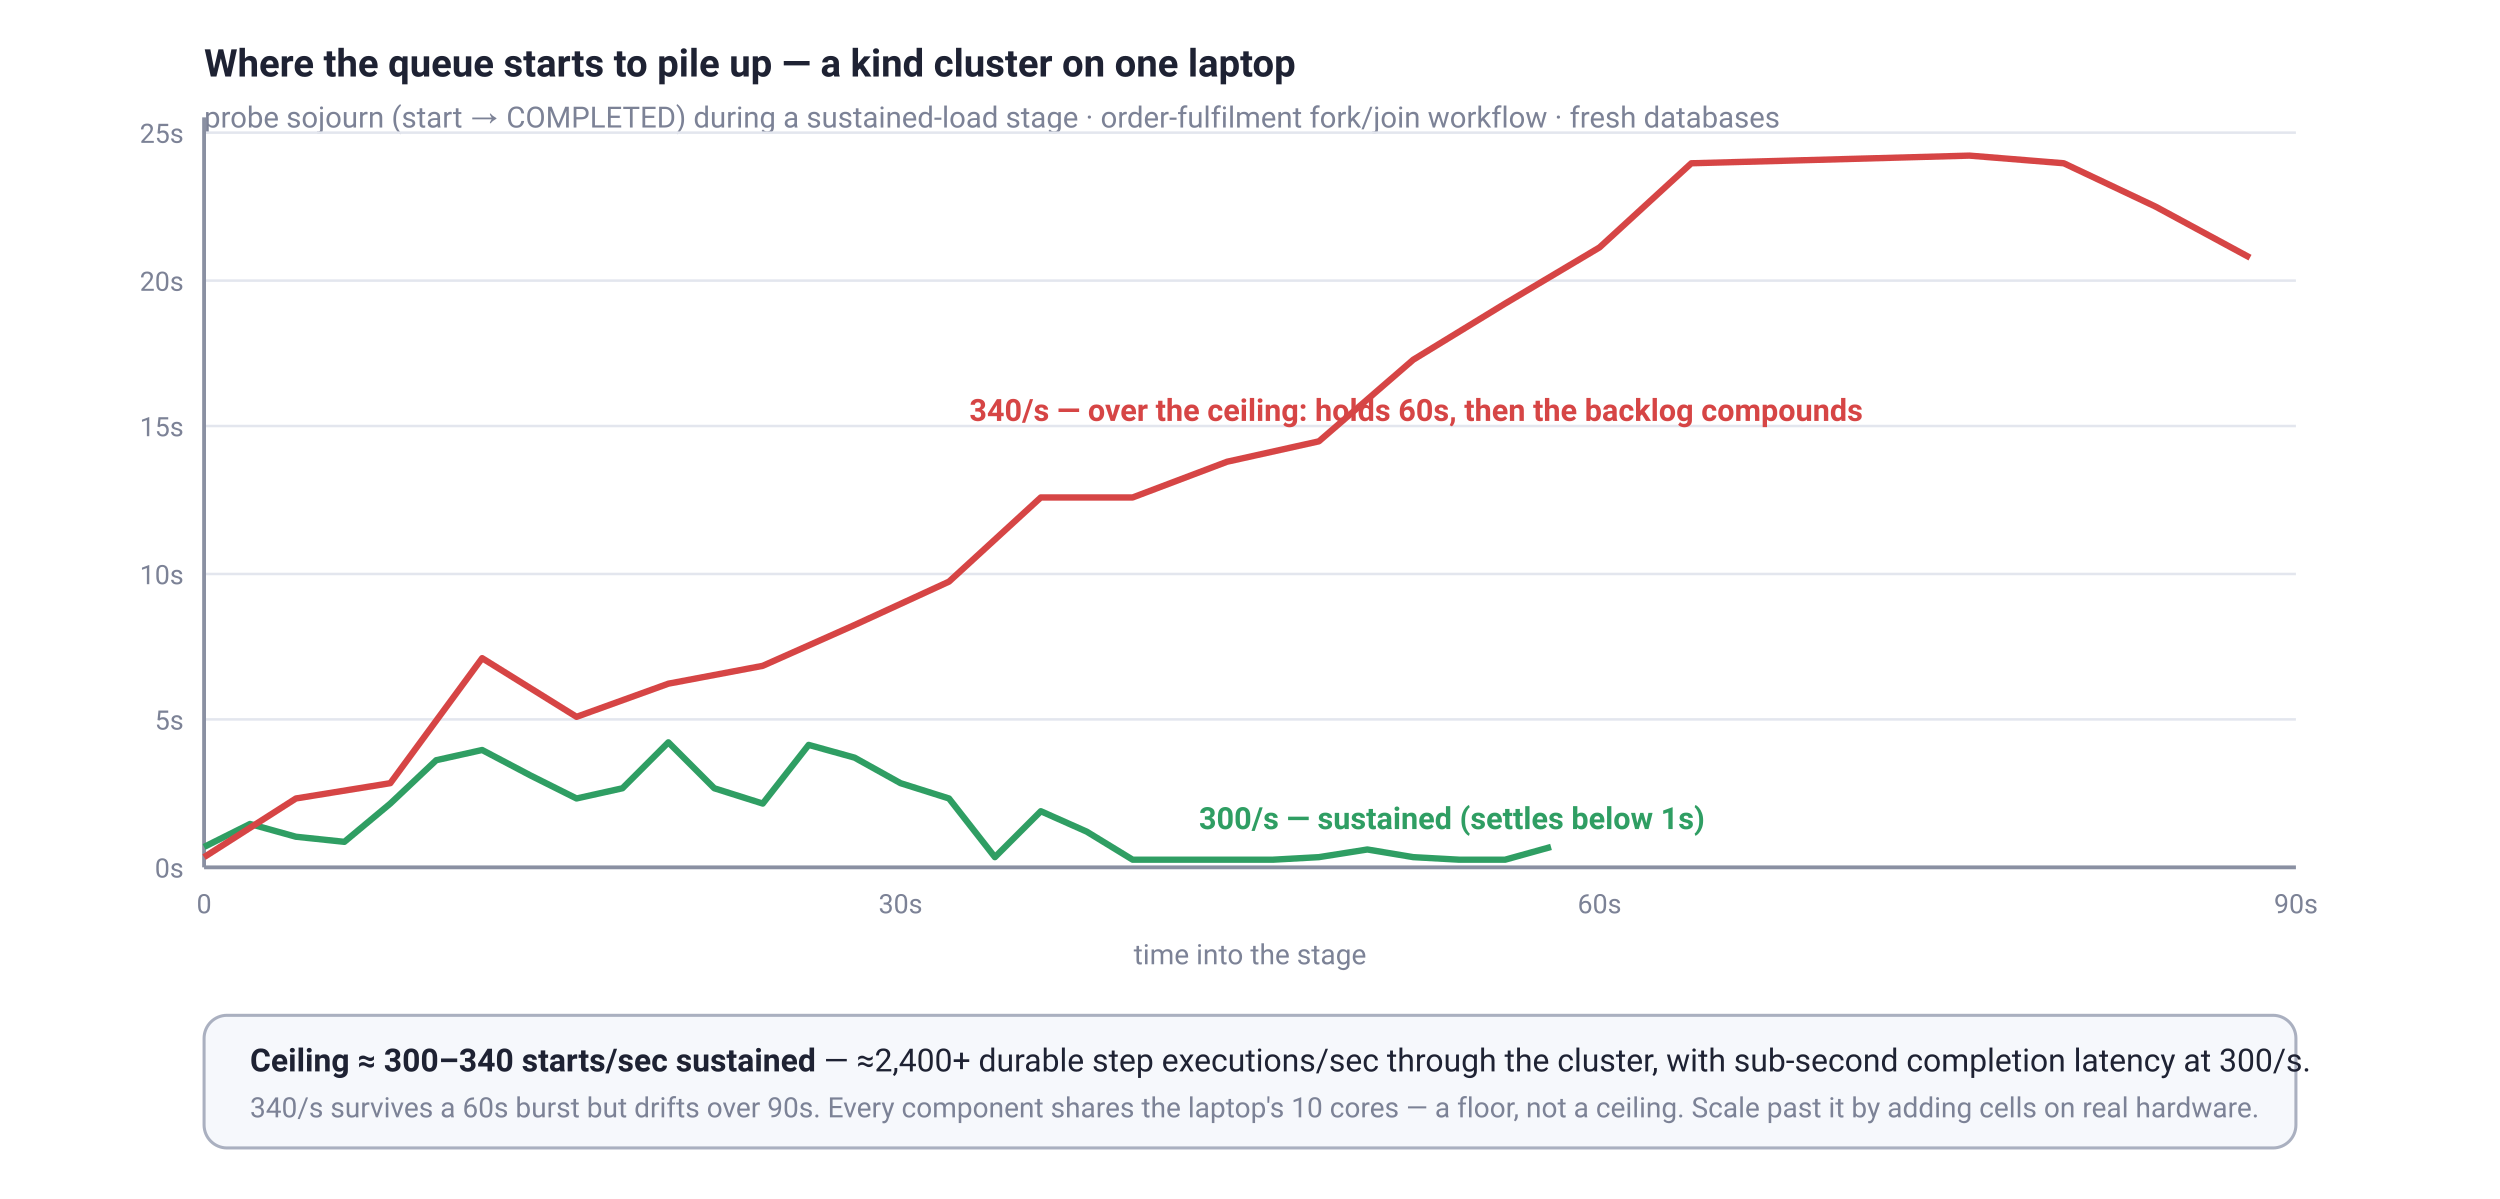
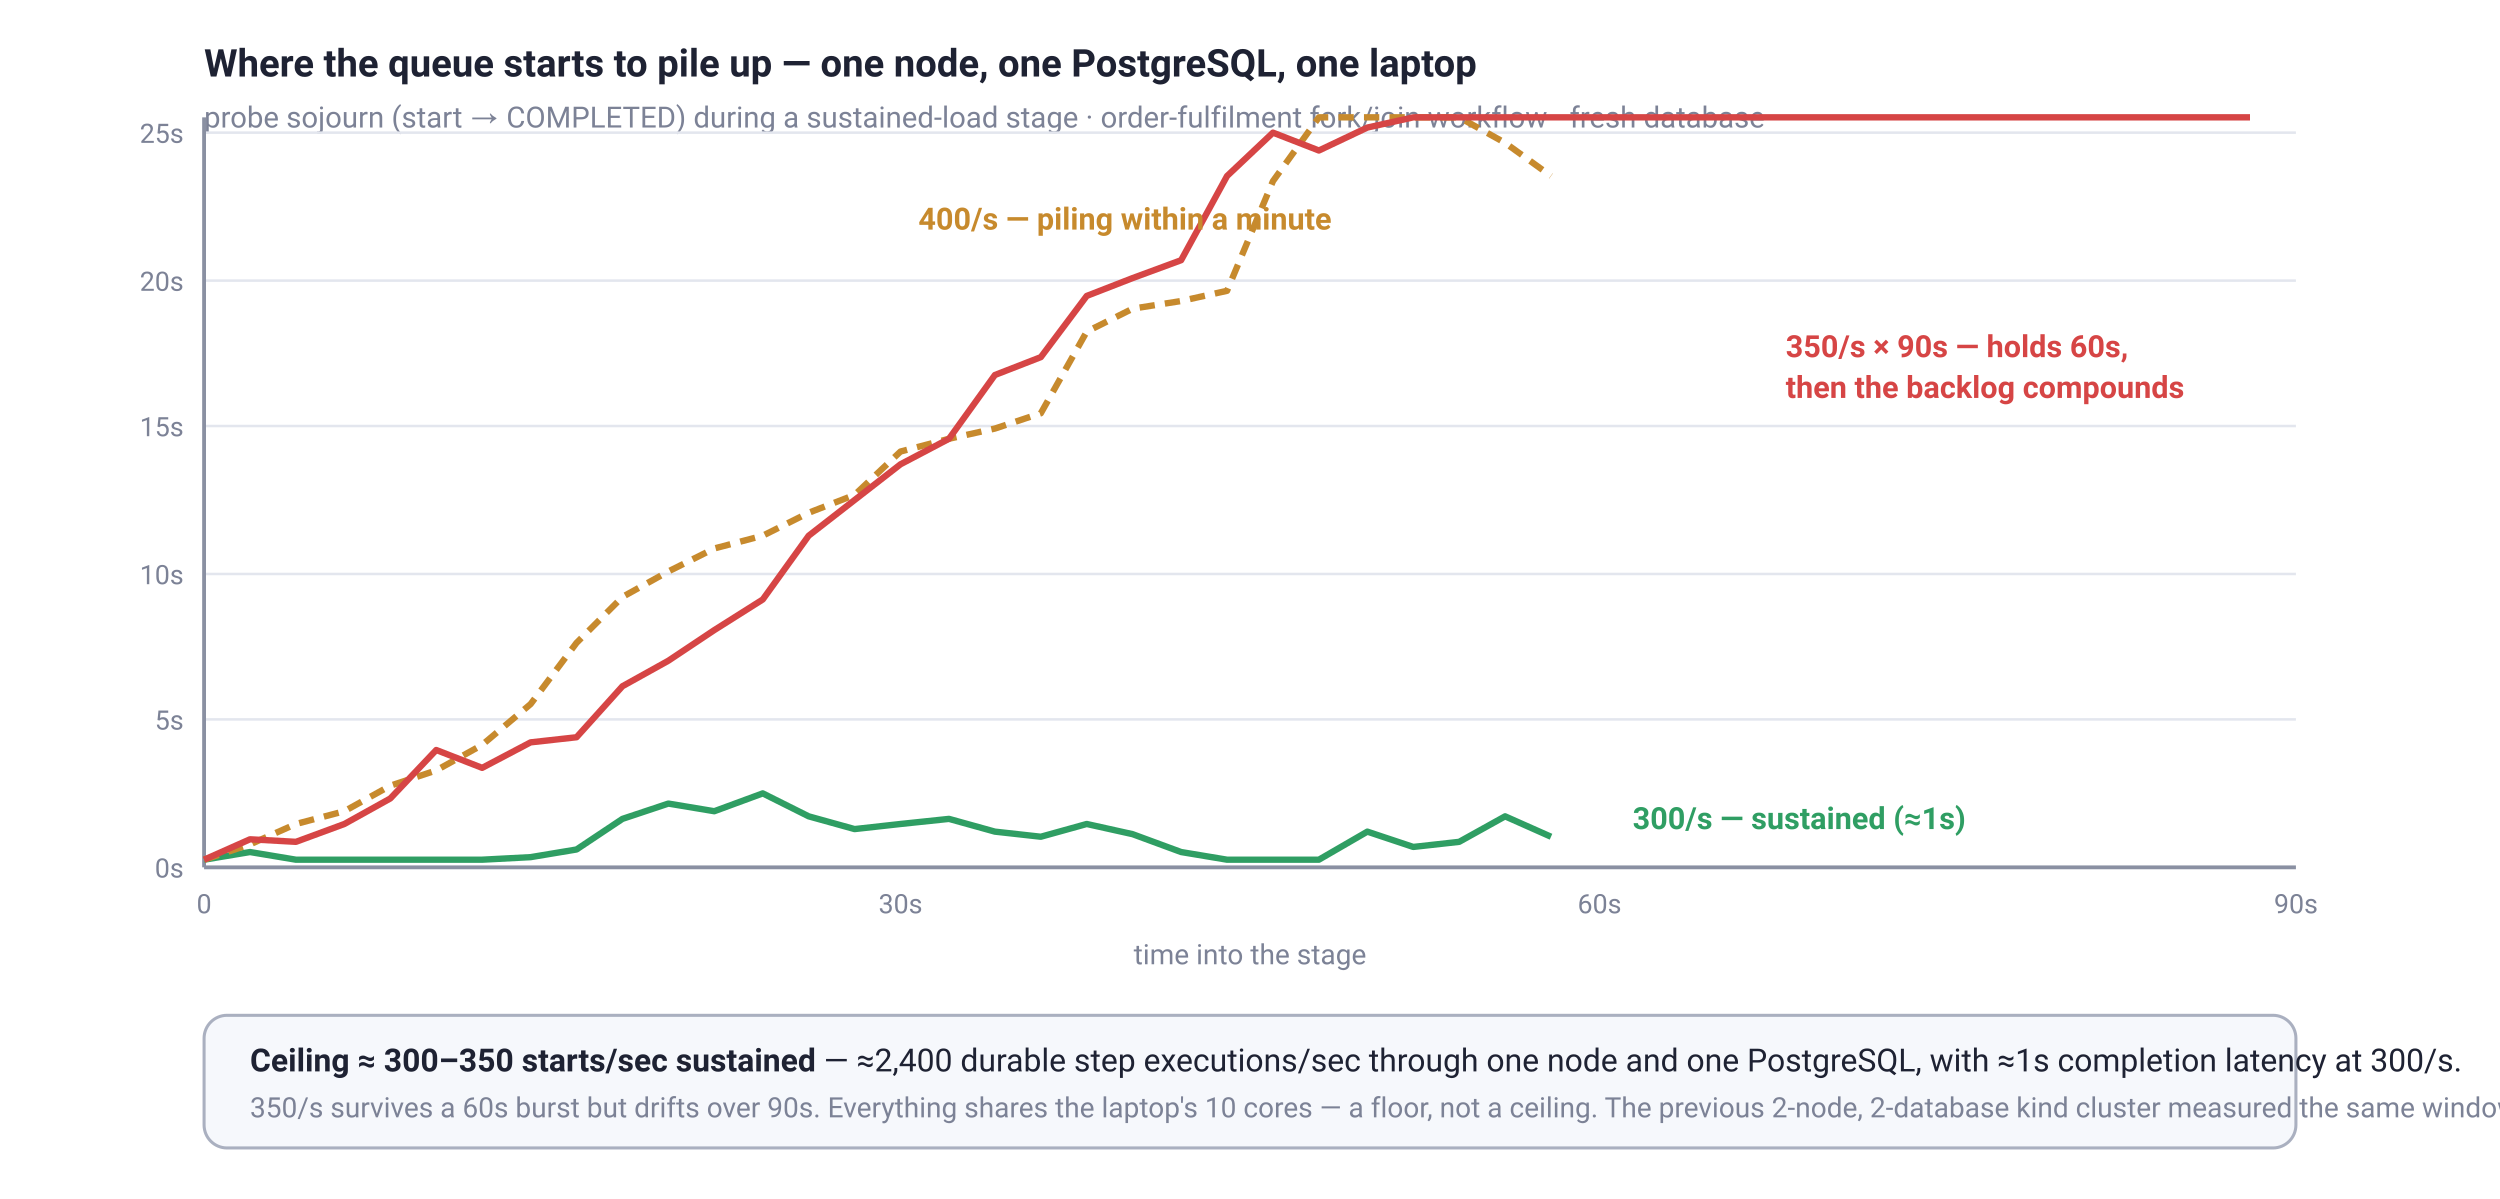
<svg xmlns="http://www.w3.org/2000/svg" viewBox="0 0 980 470" width="980" height="470" font-family="-apple-system, Segoe UI, Roboto, Helvetica, Arial, sans-serif" role="img" aria-labelledby="t d">
-   <text x="80" y="30" font-size="15" font-weight="700" fill="#1e2233">Where the queue starts to pile up — a kind cluster on one laptop</text>
-   <text x="80" y="50" font-size="11.5" fill="#7c8296">probe sojourn (start → COMPLETED) during a sustained-load stage · order-fulfilment fork/join workflow · fresh databases</text>
+   <text x="80" y="30" font-size="15" font-weight="700" fill="#1e2233">Where the queue starts to pile up — one node, one PostgreSQL, one laptop</text>
+   <text x="80" y="50" font-size="11.5" fill="#7c8296">probe sojourn (start → COMPLETED) during a sustained-load stage · order-fulfilment fork/join workflow · fresh database</text>
  <g stroke="#e3e6ee" stroke-width="1">
    <line x1="80" y1="52" x2="900" y2="52" />
    <line x1="80" y1="110" x2="900" y2="110" />
    <line x1="80" y1="167" x2="900" y2="167" />
    <line x1="80" y1="225" x2="900" y2="225" />
    <line x1="80" y1="282" x2="900" y2="282" />
  </g>
  <line x1="80" y1="340" x2="900" y2="340" stroke="#8a90a2" stroke-width="1.5" />
  <line x1="80" y1="46" x2="80" y2="340" stroke="#8a90a2" stroke-width="1.5" />
  <g font-size="10.5" fill="#7c8296" text-anchor="end">
    <text x="72" y="344">0s</text>
    <text x="72" y="286">5s</text>
    <text x="72" y="229">10s</text>
    <text x="72" y="171">15s</text>
    <text x="72" y="114">20s</text>
    <text x="72" y="56">25s</text>
  </g>
  <g font-size="10.5" fill="#7c8296" text-anchor="middle">
    <text x="80" y="358">0</text>
    <text x="353" y="358">30s</text>
    <text x="627" y="358">60s</text>
    <text x="900" y="358">90s</text>
  </g>
  <text x="490" y="378" font-size="11" fill="#7c8296" text-anchor="middle">time into the stage</text>
-   <polyline fill="none" stroke="#2f9e63" stroke-width="2.5" stroke-linejoin="round" points="80,332 98,323 116,328 135,330 153,315 171,298 189,294 208,304 226,313 244,309 262,291 280,309 299,315 317,292 335,297 353,307 372,313 390,336 408,318 426,326 444,337 463,337 481,337 499,337 517,336 536,333 554,336 572,337 590,337 608,332" />
-   <polyline fill="none" stroke="#d64545" stroke-width="2.5" stroke-linejoin="round" points="80,336 116,313 153,307 189,258 226,281 262,268 299,261 335,245 372,228 408,195 444,195 481,181 517,173 554,141 590,119 627,97 663,64 700,63 736,62 772,61 809,64 845,81 882,101" />
-   <text x="470" y="325" font-size="12" font-weight="600" fill="#2f9e63">300/s — sustained (settles below 1s)</text>
-   <text x="380" y="165" font-size="12" font-weight="600" fill="#d64545">340/s — over the ceiling: holds 60s, then the backlog compounds</text>
+   <polyline fill="none" stroke="#2f9e63" stroke-width="2.5" stroke-linejoin="round" points="80,337 98,334 116,337 135,337 153,337 171,337 189,337 208,336 226,333 244,321 262,315 280,318 299,311 317,320 335,325 353,323 372,321 390,326 408,328 426,323 444,327 463,334 481,337 499,337 517,337 536,326 554,332 572,330 590,320 608,328" />
+   <polyline fill="none" stroke="#c78a2d" stroke-width="2.5" stroke-linejoin="round" stroke-dasharray="6 4" points="80,337 98,331 116,323 135,318 153,308 171,302 189,292 208,276 226,252 244,234 262,224 280,215 299,210 317,201 335,194 353,177 372,172 390,168 408,162 426,130 444,121 463,118 481,114 499,71 517,46 536,46 554,46 572,46 590,56 608,69" />
+   <polyline fill="none" stroke="#d64545" stroke-width="2.5" stroke-linejoin="round" points="80,337 98,329 116,330 135,323 153,313 171,294 189,301 208,291 226,289 244,269 262,259 280,247 299,235 317,210 335,196 353,182 372,172 390,147 408,140 426,116 444,109 463,102 481,69 499,52 517,59 536,50 554,46 572,46 590,46 608,46 627,46 645,46 663,46 681,46 700,46 718,46 736,46 754,46 772,46 791,46 809,46 827,46 845,46 864,46 882,46" />
+   <text x="640" y="325" font-size="12" font-weight="600" fill="#2f9e63">300/s — sustained (≈1s)</text>
+   <text x="360" y="90" font-size="12" font-weight="600" fill="#c78a2d">400/s — piling within a minute</text>
+   <text x="700" y="140" font-size="12" font-weight="600" fill="#d64545">350/s × 90s — holds 60s,</text>
+   <text x="700" y="156" font-size="12" font-weight="600" fill="#d64545">then the backlog compounds</text>
  <rect x="80" y="398" width="820" height="52" rx="9" fill="#f6f8fc" stroke="#aab0c0" stroke-width="1.2" />
  <text x="98" y="420" font-size="12.5" fill="#1e2233">
-     <tspan font-weight="700">Ceiling ≈ 300–340 starts/sec sustained</tspan> — ≈2,400+ durable step executions/sec through the cluster, with sub-second completion latency at 300/s.</text>
-   <text x="98" y="438" font-size="11" fill="#7c8296">340/s survives a 60s burst but drifts over 90s. Every component shares the laptop's 10 cores — a floor, not a ceiling. Scale past it by adding cells on real hardware.</text>
+     <tspan font-weight="700">Ceiling ≈ 300–350 starts/sec sustained</tspan> — ≈2,400 durable step executions/sec through one node and one PostgreSQL, with ≈1s completion latency at 300/s.</text>
+   <text x="98" y="438" font-size="11" fill="#7c8296">350/s survives a 60s burst but drifts over 90s. Everything shares the laptop's 10 cores — a floor, not a ceiling. The previous 2-node, 2-database kind cluster measured the same window.</text>
</svg>
